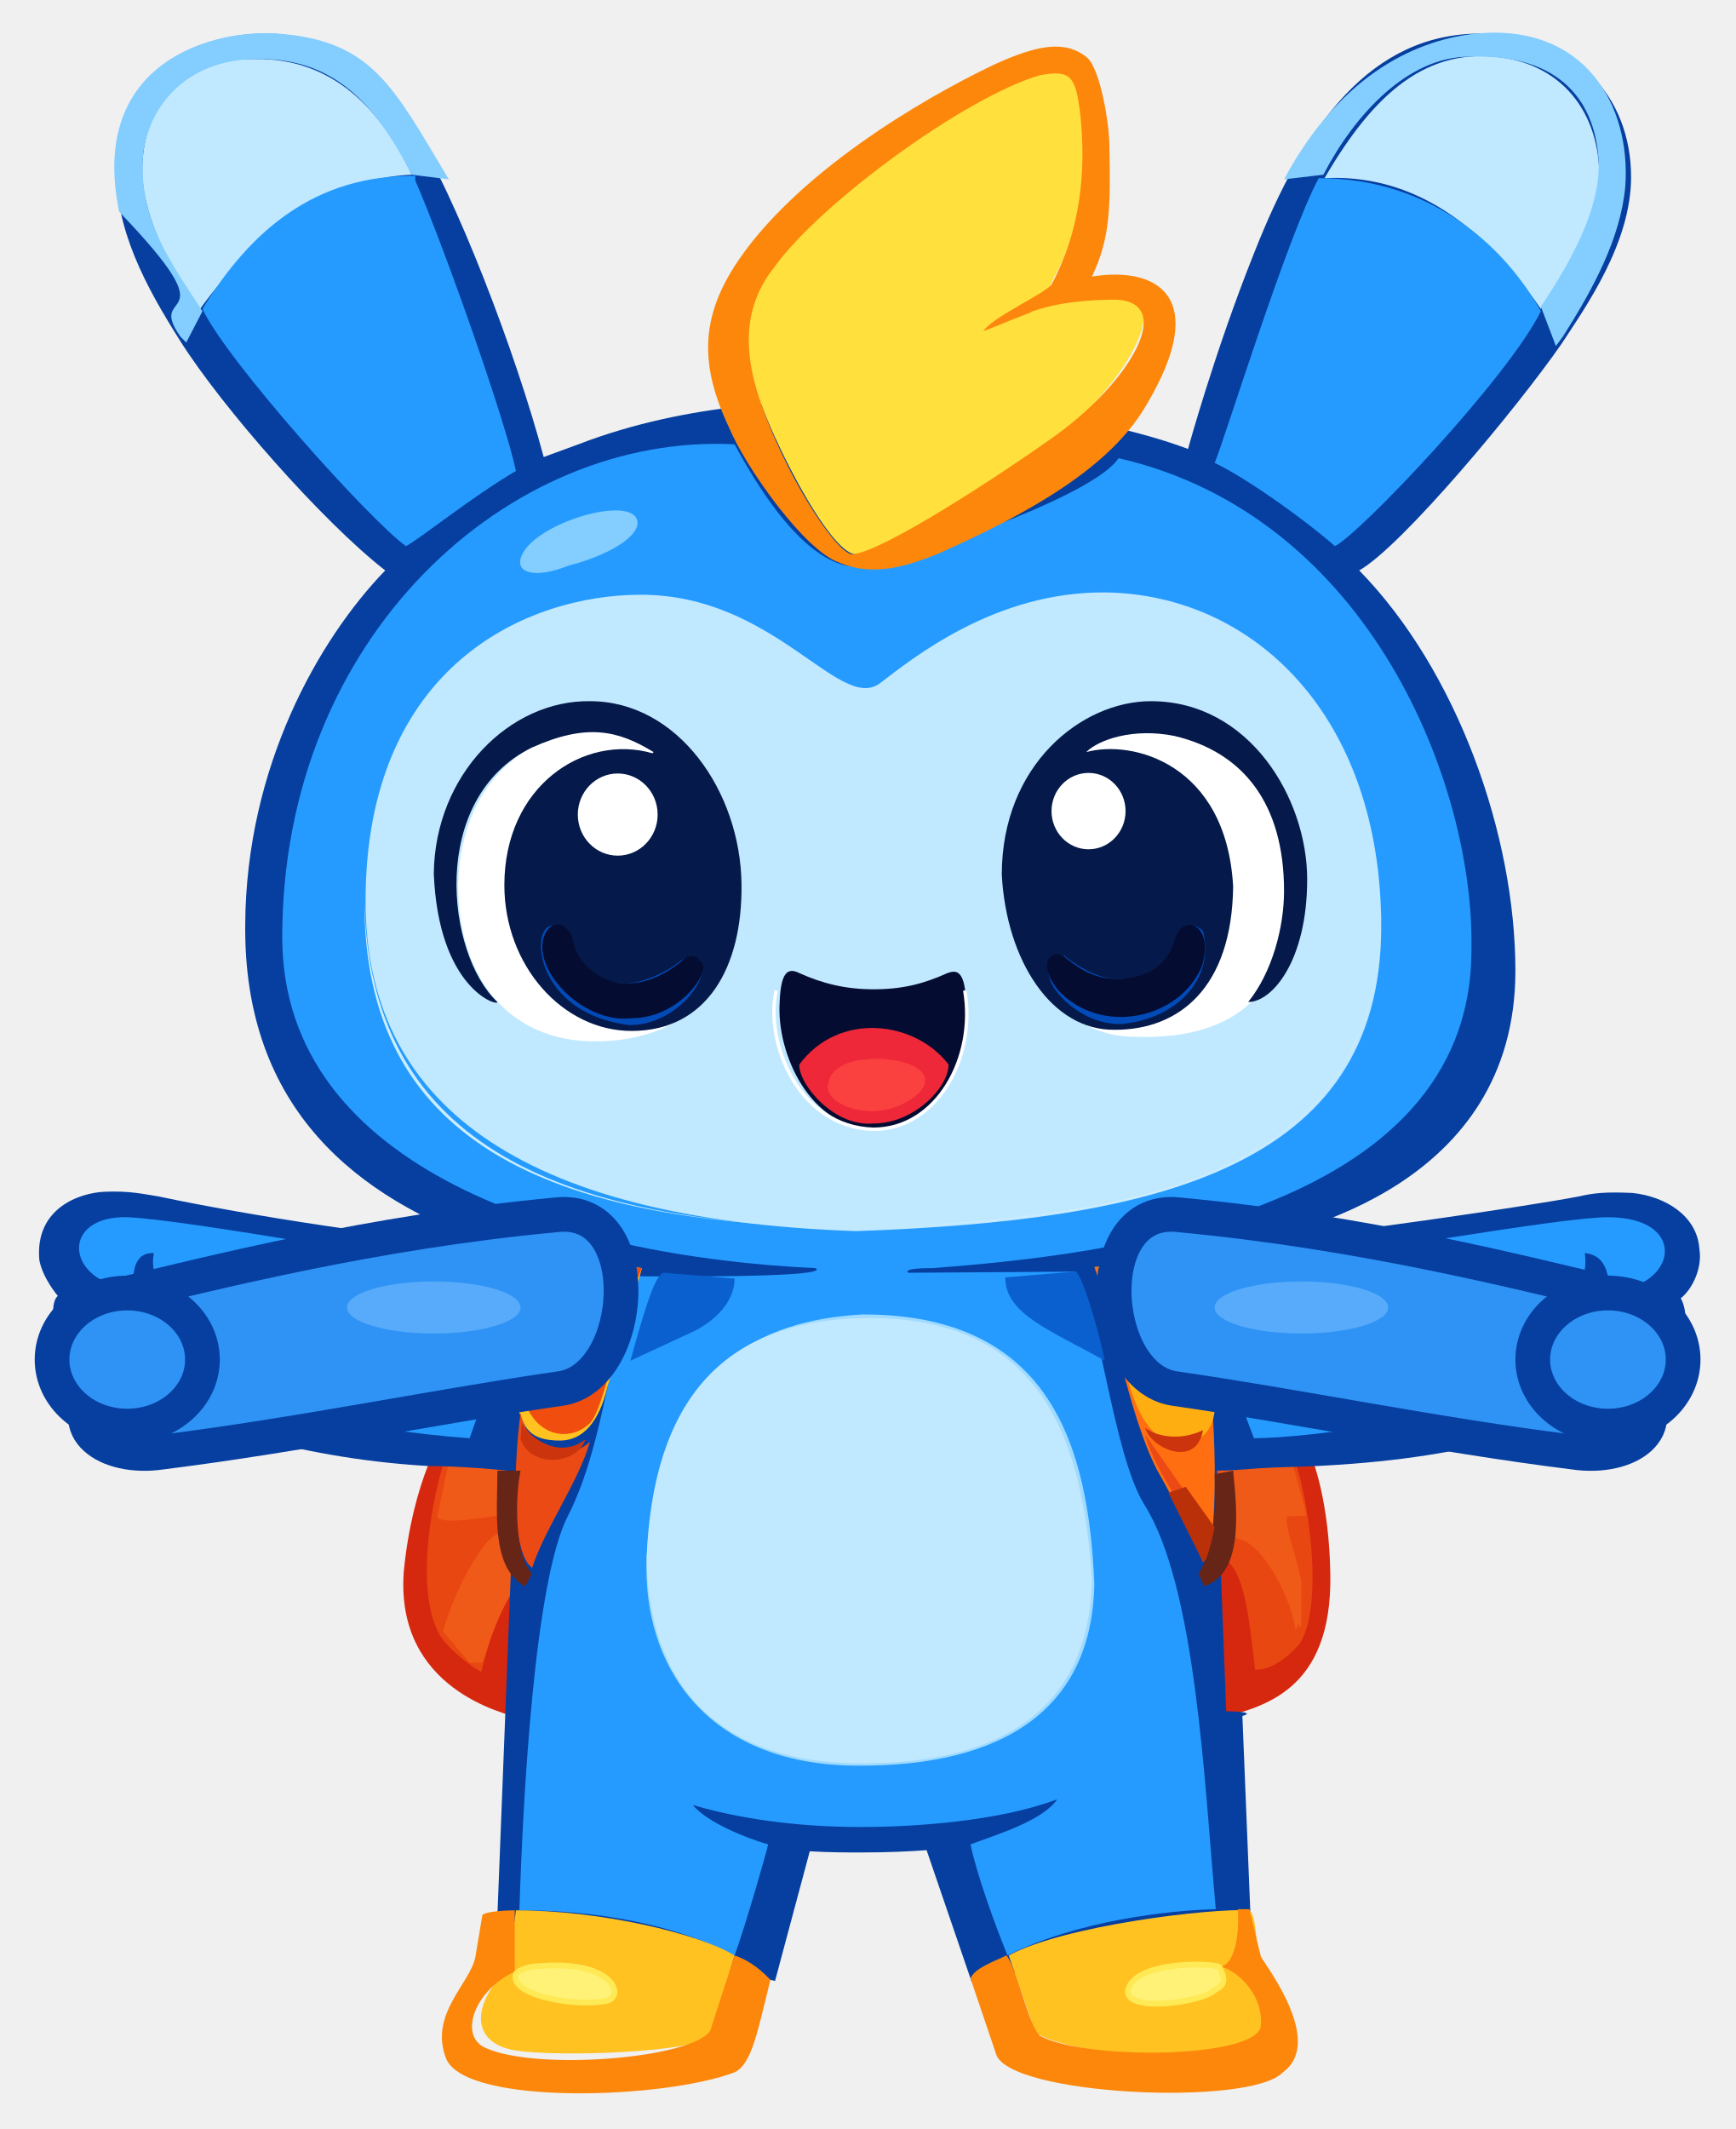
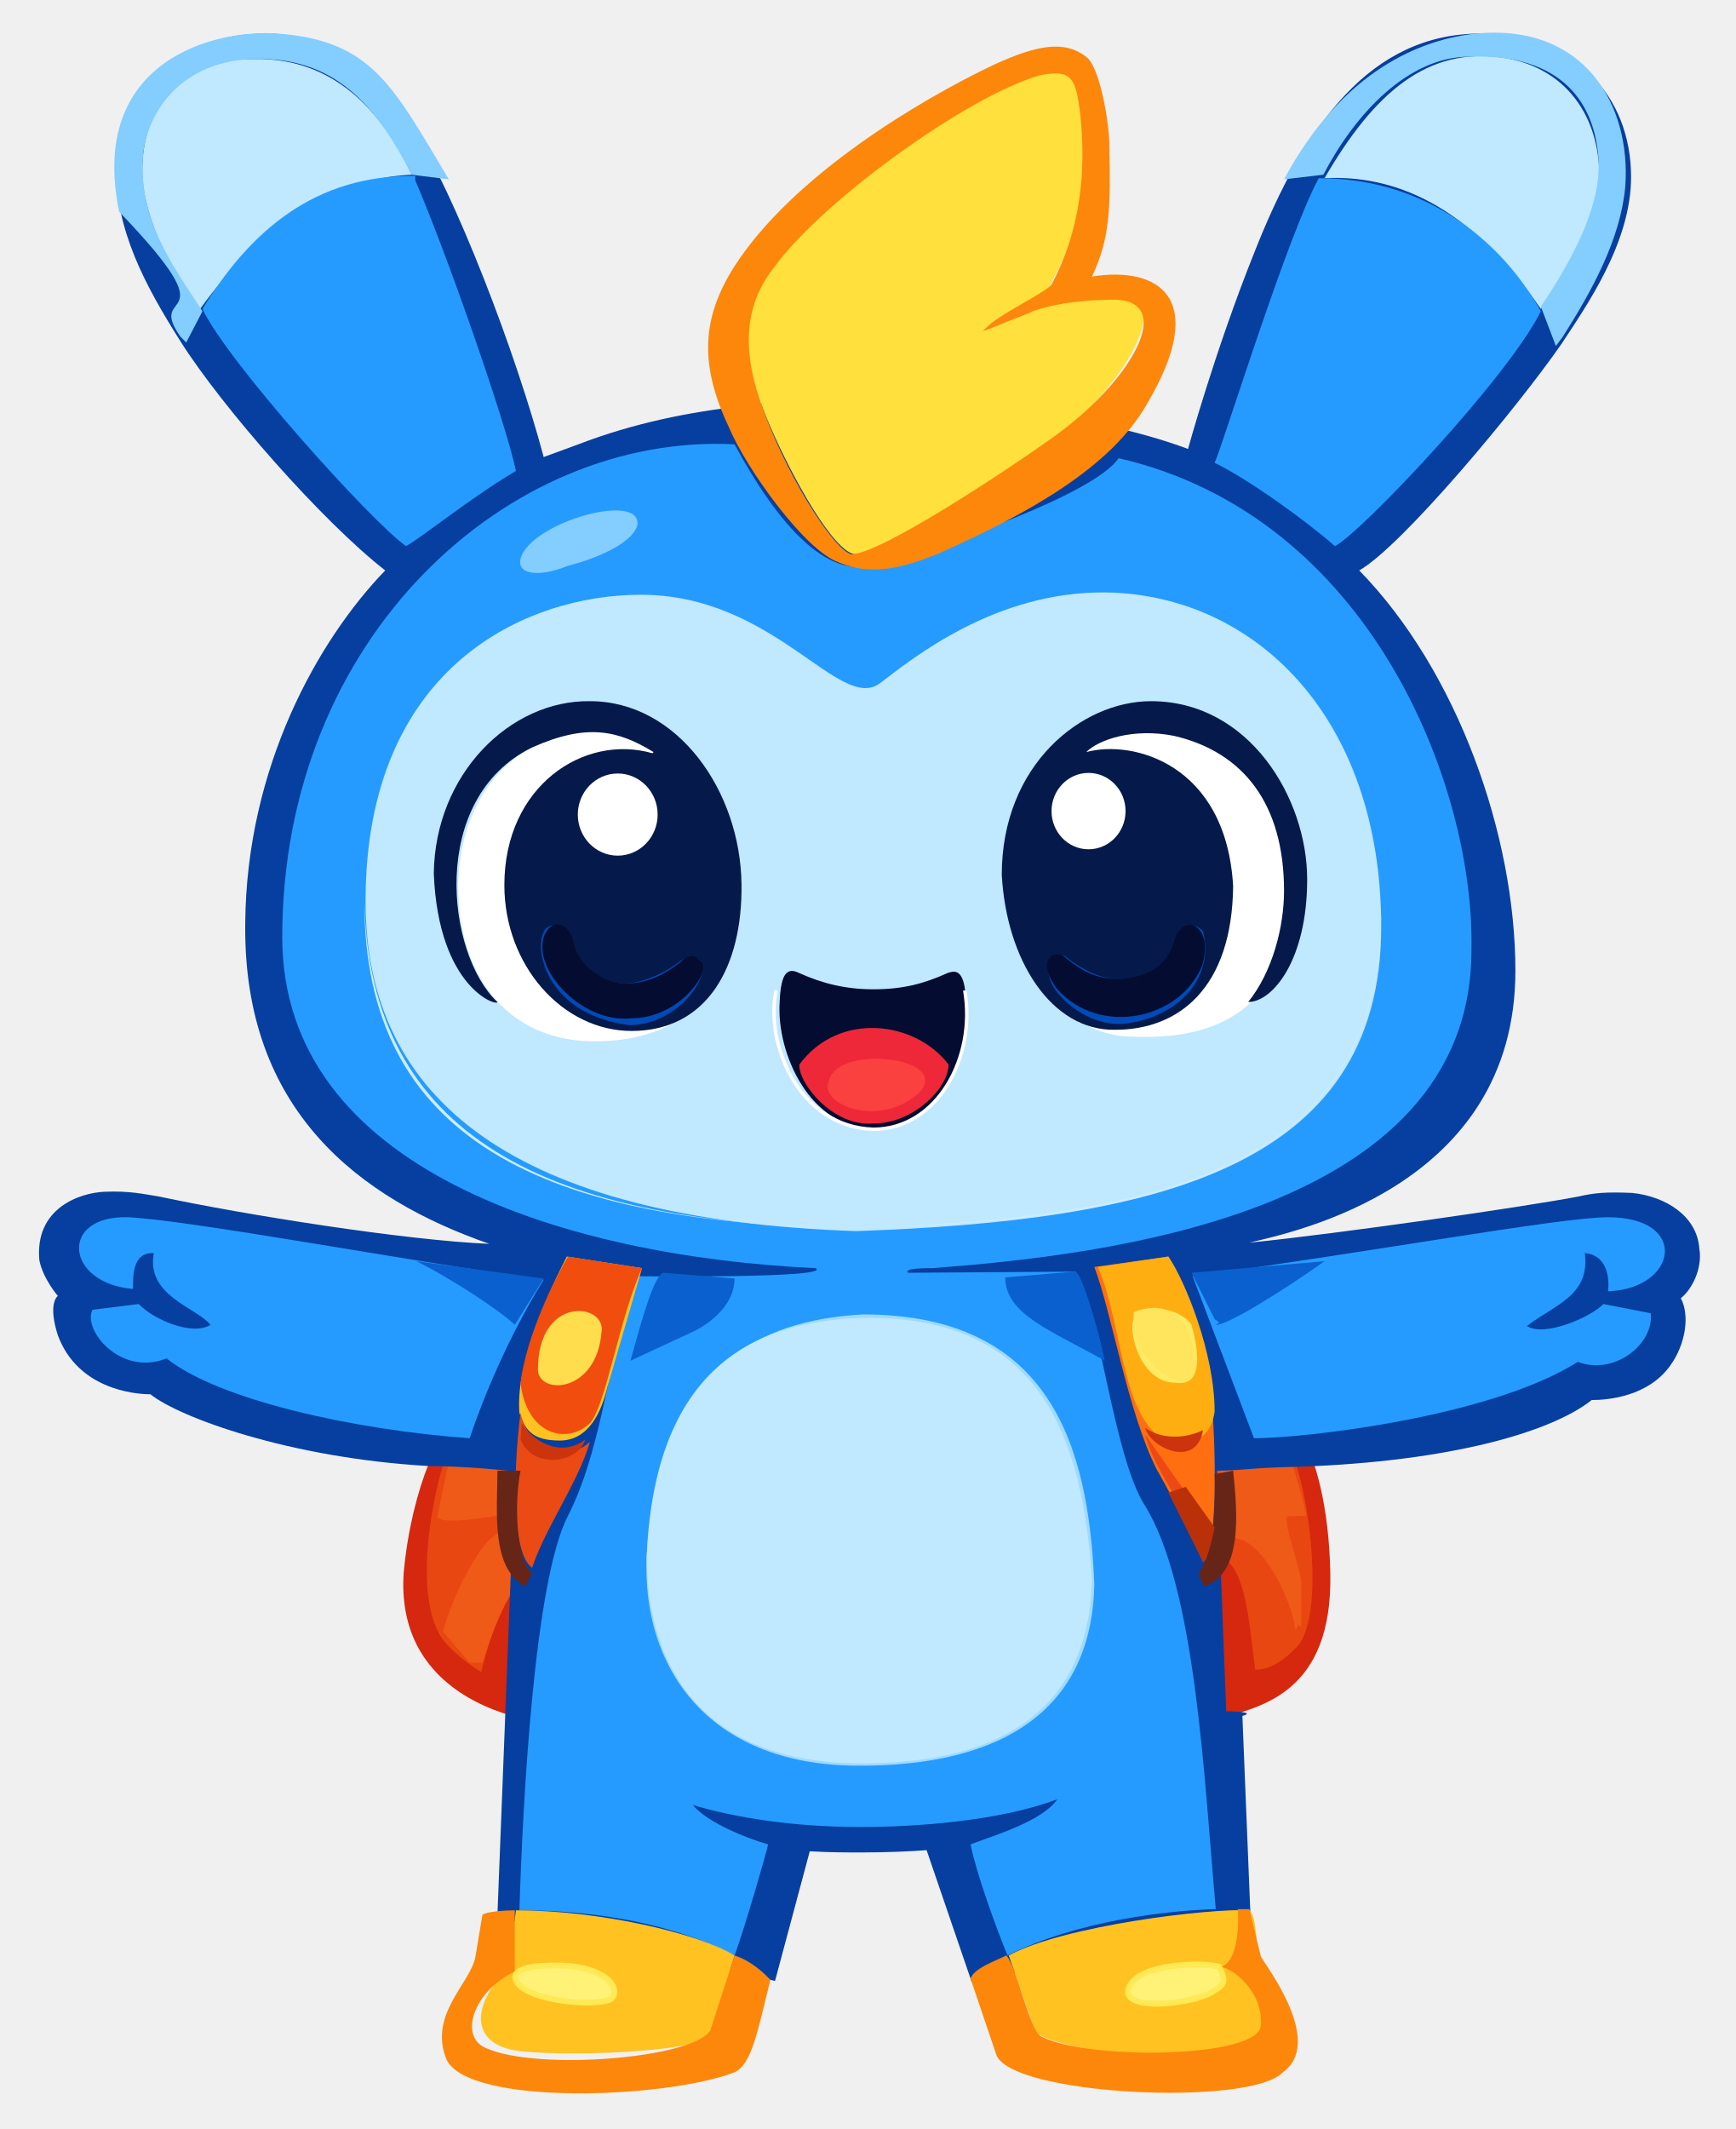
<svg xmlns="http://www.w3.org/2000/svg" viewBox="0 0 600 736" class="char-svg zip">
  <style>.lid,.star-eye,.mouth-smile,.mouth-o{display:none}</style>
  <g id="body">
    <g transform="scale(4)">
      <path d="m39.4 123c-1-0.1-3.8 5.3-4.5 12.9-0.7 10.1 8.7 12.2 10.1 12.6l4.2-12-1.4-13.5h-8.4z" fill="#D6270F" />
      <path d="m38.4 126.3c-0.9 2.7-2.6 10.7-0.5 14.8 0.7 1.4 3.1 3.1 3.7 3.4 1.3-5 2.6-8.5 6-11.5v-8.1l-9.2 1.4z" fill="#E94711" />
      <path d="m37.8 131.1c0.4 0.9 6.7-0.3 9.7-1.1v-5l-8.5 0.4-1.2 5.7zm4.2 2.3c-1.3 1.6-2.9 4.7-3.7 7.6l2.3 2.7h1.1c1.5-4.6 2.6-6.9 5.8-10.1l-0.6-2.5c-1.3 0.1-3.9 1.1-4.9 2.3z" fill="#F05A18" />
      <path d="m112.8 124.7-7.8 1.3 0.5 22.5c3.5-1 9.7-2.2 9.5-12.5-0.1-6-1.4-10-2.2-11.3z" fill="#D6270F" />
      <path d="m105 126 0.4 8.5c2.2 0.8 2.5 4.9 3.1 9.8 2 0.1 3.9-2.3 3.9-2.3 2.4-4 0.1-15.5-0.7-16h-6.7z" fill="#E94711" />
      <path d="m105.4 130.9 0.1 1.1 1.5 1c2 0.2 4.6 4.9 5 7.9l0.2-0.4c0.3-0.5 0.3 2 0.3-3.5 0-1.5-2-6.3-1-6 0.2 0.1 1.2 0.1 0.2-0.6l-6.3 0.5zm7.5 0.1c0-0.6-1.3-4.9-1.3-4.9l-6.1-0.1-0.2 5.1 7.6-0.1z" fill="#F05A18" />
      <path d="m141.1 103.1c-2.3-0.1-3.3 0-4.6 0.3-4.7 0.9-20.6 3.2-28.5 4 3.7-0.9 23-4.8 23-23.5 0-11.7-5-25.9-13.5-34.6 3.7-2.1 13.7-14.1 17.5-19.6 2.1-3.2 6-8.7 6-14.4 0-7-4.9-12.4-13-12.4-9.5 0-15.2 7.8-19.6 19-3.4 8.5-5.7 16.9-5.7 16.9-8.8-3.3-21.7-4.2-27.7-4.2-5.5 0-15.4 0.1-25 3.8l-3 1.1c-2.4-9-7.6-22.6-11.4-28.6-3.5-5.4-7.8-8-12.6-8-7.5 0-13 4.8-13 11.4 0 5.6 2.5 10.3 5.6 15.2 3.6 5.7 12.3 15.6 17.7 19.8-5.8 6-12 17-12.1 30.5-0.2 16.2 9.9 23.8 21.1 27.7-7.2-0.3-21.1-2.5-28.6-4.1-1.3-0.2-2.5-0.5-4.7-0.4-2.1 0.1-6 1.4-5.6 5.9 0.3 1.6 1.6 3.1 1.6 3.1s-0.9 0.6 0 3.4c1.7 4.6 6.5 5.1 8 5.1 2.5 2 12 5.5 24 6.2 3 0 7.2 0.4 7.5 0.5l-1.5 38.3 4 1.5 20 4.2 3-11.2c1.8 0.1 3.2 0.1 4.5 0.1 2.2 0 4.4-0.1 5.6-0.2l3.9 11.4 19-3.8 5.1-1.9-0.7-17.3c1.1-0.3-0.4-0.4-1.4-0.4l-0.8-20.8c2.1 0 2.5-0.2 5.8-0.3 13.3-0.3 22.8-2.8 26.6-5.8 1.4 0 4.9-0.3 6.8-3 1.3-1.8 1.7-4.3 0.9-5.8 0.9-0.7 1.9-2.5 1.6-4.3-0.2-2.8-2.9-4.5-5.8-4.8z" fill="#063FA0" />
      <path d="m139 105.2c-4.1 0-21 3.1-35.9 5.1l5.3 14c4.3 0 20.4-1.8 28-6.6 3.1 1.2 6.6-1.5 6.3-4.2l-4.1-0.8c-1 1.1-5.1 2.9-6.6 1.9 2.3-1.8 5.5-2.6 5-6.3 2.2 0.2 2.1 2.7 2 3.3 6-0.2 7.1-6.4 0-6.4zm-127.9 0c-6-0.2-5.5 5.7 0.4 6.2 0-1-0.1-3.2 1.8-3.1-0.7 3.7 3.7 4.7 4.9 6.2-1.6 1-5-0.5-6.2-1.8l-4 0.5c-0.9 1.7 2.4 5.8 6.4 4.2 4.5 3.6 16.3 6.2 26.2 6.9 1.1-3.3 3.3-8.7 6.4-13.7-12.3-1.7-30.3-5.1-35.9-5.4z" fill="#259BFF" />
      <path d="m36 109c3.2 1.6 7.4 4.4 8.5 5.5l2.5-4-11-1.5zm69 5 0.4 0.3-0.3 0.2c0.9 0.1 5.9-3 9.4-5.5l-11.5 1 2 4z" fill="#0A60CE" />
      <path d="m130 5c-6.6-1-11.2 3-15.5 10.4 5.8-0.3 12.4 2.1 18.7 11.3 1.3-2.1 4.6-6.7 5-10.2 0.5-5.9-2.5-10.6-8.2-11.5zm-108 0.1c-7-0.1-9.8 4.8-9.7 9.9 0.1 4 2.8 9 5 11.7 4.9-6.8 11.2-11.3 18.3-11.6-2.6-5.5-6.7-10.1-13.6-10z" fill="#C0E8FF" />
      <path d="m16.1 29.6-0.5-0.5c-3.1-4.4 4.6-0.5-5.3-10.8-2.7-13.1 8.3-15.8 13.7-15.4 8.2 0.6 10 4.6 14.8 12.6l-3.2-0.4c-2.8-5.4-6.2-10-13.1-10-6.1-0.1-9.5 3.8-10.1 8-0.6 5.8 2.6 9.9 5.1 13.8l-1.4 2.7zm111.5-26.7c-4.7 0.5-11.5 3.1-16.6 12.6l3.4-0.4c2.7-5.2 7.3-10.2 12.6-10.2 8.1-0.3 11 4.1 11.2 9.2 0.1 3.9-2.3 8.4-5 12.4l1.3 3.4 0.6-0.8c2.6-4.1 5-8.5 5.4-13 0.5-7-3.5-14.1-12.9-13.2z" fill="#83CDFF" />
      <path d="m35.9 15.2c-8.7-0.1-14.3 4.8-18.4 11.5 2.1 4.5 14.6 18.4 17.6 20.5 1.3-0.7 5.6-4.2 9.5-6.5-0.9-4.3-6.1-19.1-8.7-25.1v-0.4zm78.1 0.2c-2.8 5.2-8.3 23.1-9 24.6 2.9 1.4 7.9 5 10.4 7.2 2.2-1.1 15-14.6 17.8-20.3-3-5.4-9.3-11.5-19.2-11.5z" fill="#259BFF" />
      <path d="m96.7 39.6c-2 3-14.7 7.6-21.5 9.3-3.2 0.7-7.1-2-11.7-10.5-19.5-1-39.1 16.6-39.1 42.6 0 20.1 24.6 27.6 46.1 28.6 1.6 0.9-15.5 0.7-15.5 0.7-2 4.1-2.6 14.3-5.9 20.7-2.9 5.6-3.9 24.5-4.2 34.1 2 0 11.1 0 18.6 3.9 0.9-2.4 2.9-9.4 2.9-9.6-1.8-0.5-5.3-1.9-6.5-3.4 3.7 1.1 8.7 1.9 14.5 1.9 4.7 0 12-0.5 17-2.4-1.3 1.9-5.4 3.1-7.5 3.9 0.5 2.5 2.2 7.2 3.2 9.6 6-3 13.9-3.9 18-4-1-11-1.7-27.9-6.2-35-2.7-4.4-3.9-16.9-5.9-20.1l-14.5 0.1c-0.4-0.4 1.5-0.4 2.1-0.4 14.6-1.1 46.6-4.6 46.6-27.5 0.3-14.1-8.7-37.5-30.5-42.5z" fill="#259BFF" />
      <path d="m93 6c-1-1-2.9-1.1-10.9 3.4-4.9 2.8-13.1 8.6-16.1 13.6-2 3.5-2 8 0.6 13.9 2 4.6 5.5 10.8 7.3 11 2.1 0.1 9.6-4.9 13.1-6.9 6.1-3.6 12.1-10.3 11.9-14.1-0.5-2.5-6.8-0.8-10.9-0.2 1.6-0.8 2.6-1.3 3.1-2.7 3.4-6 3-14.5 1.9-18z" fill="#FFE03D" />
      <path d="m94.4 23.9c1.6-3.4 1.6-6 1.5-11.3 0-2-0.8-6.6-1.9-7.6-1.9-1.6-4.4-1.1-8.1 0.6-6.3 3-17.3 9.5-22.4 17.4-2.8 4.4-3.1 8.4-0.5 13.9 1.5 3.6 6.6 10.7 9.5 11.7 3.2 1.4 6.4 0.1 8.5-0.7 7.9-3.5 15-7.5 18.1-12.9 5.6-9.4 0.9-12-4.7-11.1zm-3.8 14.2c-3.5 2.5-14.5 9.8-17 9.8-1.6-0.4-5.9-7.3-7.9-13.3-1.7-5-1.1-8.6 1.3-11.6 4-5.5 16.4-14.6 22.9-16.5 2.7-0.5 3.1 0.1 3.5 3.5 0.5 4.9 0 9.9-2.5 14.6-0.8 0.9-4.4 2.4-5.9 4 3-1 4.6-2.6 11-2.7 5.9-0.2 2 7.1-5.4 12.2z" fill="#FC870B" />
      <path d="m85 28.6 4.1-1.6 1.9-2c-1.4 1-4.5 1.9-6 3.6z" fill="#FD860E" />
      <path d="m45.1 48c-0.7 1.6 1.3 2 4 0.9 2-0.5 5.5-1.8 6-3.5 0.4-2.9-8.7-0.4-10 2.6z" fill="#83CDFF" />
      <path d="m97.5 172.1c0 1.9 6.5 0.9 7.5-0.1 1-0.5 0.5-1.5-0.6-2-1.9-0.4-6.5 0.1-6.9 2.1z" fill="#FFE03D" stroke="#FFF277" stroke-width=".5" />
      <path d="m108.9 170c-0.3-1-0.2-4.5-0.9-4.9-3.3-0.2-16 1.3-20.8 3.9l2.3 6.6c1.9 1.9 19.1 3.9 19.5-0.2 0.2-1.3-0.1-4.3-0.1-5.4zm-64.3-4.9-0.6 4.9c-3.5 3.5-3.1 6.6 0.5 7.2s15.5 0.2 16.9-1.2l2.1-7c-3.1-1.9-11.6-3.9-18.9-3.9z" fill="#FFC221" />
      <path d="m109 169.1-1-4.1h-1c0.1 1 0.1 4.6-1.5 5 0.9 0 3.7 2 3.5 5 0 2.9-14.9 3.1-19 1-1-0.5-2.1-6-3-7-1 0.5-2.8 1.1-3.1 2l2.2 6.5c1 3.6 22 4.6 24.8 1.6 3.6-2.6-1.4-9.1-1.9-10zm-64.5-4c-0.8 0-2.5 0.1-2.8 0.4l-0.6 3.6c-0.4 2.3-4.1 5-2.5 8.9 1.9 4 18.9 3.4 24.9 1.1 1.5-0.7 2-3.6 3.1-8-0.6-0.6-1.6-1.6-3.1-2.1l-2.1 6.5c-1.5 2.4-15 3.5-19.4 1.5-2.4-1-1-5 2.5-6.6v-5.3z" fill="#FC870B" />
      <path d="m44.6 170.6c-0.6 1.9 5.4 2.9 7.9 2.3 1.5-0.4 0.5-3.4-5.5-3-1.1 0-2.1 0.3-2.4 0.7zm52.9 1.5c0 1.9 6.5 0.9 7.5-0.1 1-0.5 0.9-1 0.4-2-0.8-0.4-7.5-0.5-7.9 2.1z" fill="#FFF277" stroke="#FFE955" stroke-width=".5" />
      <path d="m46.5 118.4c0.1 2.2 5.1 2 5.5-3.3 0.3-2.2-5.5-3.6-5.5 3.3z" fill="#FFF07F" />
      <path d="m49 108.6c-2.1 4.1-4.4 9.5-4.1 13.5 0.5 1.4 1 2.4 3.5 2.4s3.6-2.5 4.1-4.6l3-10.3-6.5-1z" fill="#FFC221" />
      <path d="m45 122.1c-0.4 2.9-1.1 11.9 1 13.4 1.1-3.4 4-7.4 5-10.9-2.1 2-5.5 0.4-6-2.5z" fill="#EB4A15" />
      <path d="m45.1 123-0.1 1.4c1 2.6 5 2.1 5.6 0-2.2 1.7-4.7 0-5.5-1.4z" fill="#CC340E" />
      <path d="m49.1 108.6c-1.2 2-3.6 6.9-4.1 10.9 0.5 4.5 4 5.4 6 3.5 1.4-1.6 2.5-9 4.5-13.4l-6.4-1z" fill="#F04D0E" />
      <path d="m46.5 118.4c0.1 2.2 5.1 2 5.5-3.3 0.4-2.5-5.5-3.2-5.5 3.3z" fill="#FFDD4D" />
      <path d="m94.6 109.5c1.5 3.9 2.9 12.6 5.4 17.5 2 3.5 3.4 6.6 4 8 1.5-1 1-13 0.6-15-0.2-4-2.6-9.4-3.6-11.4l-6.4 0.9z" fill="#FF6E11" />
      <path d="m101 108.6-6.1 0.9c2 4.5 2 11.9 5.1 14.5 1.1 0.9 4.5 1.5 5-2 0-5.1-2.6-11.4-4-13.4z" fill="#FFAE11" />
      <path d="m99 124c0.9 3.5 4 6.6 5 11l0.6-0.6-2.1-5.4-3.5-5z" fill="#EC4914" />
      <path d="m99 123.4c0.4 1.7 4.4 3.6 5 0.2-2.1 1-4.1 0.5-5-0.2z" fill="#CC340E" />
      <path d="m103 114.5c-1-1.5-4-1.9-5-0.5-0.5 1.1 0.6 5.5 3.6 5.5 2.5 0.4 2-2.9 1.4-5z" fill="#FFEA64" />
      <path d="m98 114.5c-0.1 2.9 5.1 7.1 5.4 3.6-0.4-5.4-3.4-5.5-5.4-4.7v1.1z" fill="#FFE55E" />
      <path d="m43 127.1c0 3.5-0.6 8.4 2.4 10l0.6-1.1c-1.5-1.4-1.5-6.5-1-8.9h-2zm62 0.3c0.1 2.7 0 6.6-1.4 8.6l0.5 1.1c3.3-1.1 2.9-6.1 2.5-10l-1.6 0.3z" fill="#672518" />
      <path d="m101 129s3 6 3 6c0.4 0 1-3 1-3l-2.5-3.5-1.5 0.5z" fill="#BA3009" />
      <path d="m76 59.1c-3.5 2.4-9.1-7.7-20.6-7.7-9.8 0-23.8 6.1-23.8 26.5 0 17.2 12.9 27.5 42.4 28.5 25.6-0.9 45.4-5.3 45.4-26.3 0-18.2-11-28.7-23.8-28.9-9.6-0.1-16.7 5.7-19.6 7.9z" fill="#C0E8FF" />
      <path d="m51 63.1c-4 0-11.1 3.4-11.4 13.3 0 8.6 4.8 13.6 11.8 13.6 7.6 0 12-4.4 12-11.5 0.1-10.1-5.9-15.4-12.4-15.4zm48 0c-5.5 0-12.1 4.3-11.6 13.8 0.6 7.7 5.1 12.7 10.6 12.7 10 0.4 13.5-5.1 13.5-12.5-0.1-10-7.1-14-12.5-14z" fill="#fff" />
      <path d="m51 60.6c-6.9-0.1-13.4 6.3-13.5 14.9 0.4 9.9 5.5 11.5 5.5 11.1-4.4-4.1-6-17.6 3-22 4.7-2.1 7.4-1.5 10.5 0.4l-0.1 0.1c-5.9-1.7-12.8 2.8-12.8 11.4 0 6.9 5 12.6 11 12.6 6.5 0 9.6-5.5 9.5-12.7-0.1-8-5.5-15.8-13.1-15.8z" fill="#051A4A" />
      <path d="m53.5 66.9c-1.9 0-3.5 1.1-3.5 3.6 0 1.5 1.5 3.1 3.4 3.1s3.5-1.6 3.5-3.2c0-1.8-1.3-3.5-3.4-3.5z" fill="#fff" />
      <path d="m99.5 60.6c-6 0-12.9 5.5-12.9 15 0.4 7.4 4.3 13.5 9.8 13.4 5.5 0 10.1-3.6 10.2-12.4-0.6-10.6-8.7-12.7-12.7-11.6 1.1-1.1 4.1-2.1 7.6-1.4 6 1.4 9.5 5.9 9.5 13.4 0 3.1-1 7-3.1 9.6 2.1 0 5.1-3.6 5.1-10.6s-5-15.4-13.5-15.4z" fill="#051A4A" />
      <path d="m94.1 66.9c-1.7 0-3.2 1.5-3.2 3.2s1.5 3.8 3.5 3.5c1.7 0 3.1-1.7 3.1-3.5 0-1.7-1.5-3.2-3.4-3.2z" fill="#fff" />
      <path d="m58.9 83c-1.9 1.5-3.9 2-4.9 2-1.9 0-4.1-1.5-4.6-4-0.3-0.4-1-1.4-2-0.9-1.5 0.8-0.8 7.5 7 8.5 4.6 0 7.7-5.2 5.7-5.7 0-0.3-0.7-0.3-1.2 0.1zm43-2c-0.9 3.5-3.9 3.6-5.4 3.6-2 0-4.1-1.7-4.5-2-1-0.2-1.9 0.4-1.1 2.4 0.7 1.4 3.1 3.6 6.1 3.5 4.9-0.5 8-4 7-8-0.5-0.6-1.5-0.9-2.1 0.5z" fill="#004BB8" />
      <path d="m58.9 83.1c-1.9 1.5-3.4 1.9-4.9 1.9-1.6 0-4.1-1.4-4.5-3.9-0.6-1.6-2-1.6-2.5-0.1-0.9 3 3.5 7.5 7.6 7 4.4 0 7.3-4.6 5.8-5 0-0.4-1-0.6-1.5 0.1zm42.7-2.1c-0.6 2.6-2.7 3.6-5.1 3.6-2.1 0-3.5-1.1-4.6-2-1-0.5-2.3 0.5-0.5 2.9 3.7 4.1 10.6 2.6 12.5-2 1.1-3.5-1.5-4.6-2.3-2.5z" fill="#050C31" />
      <path d="m55.9 134.6c-0.4 9.3 5.1 17.9 18.1 18 12.9 0.1 20.4-5 20.6-15.7-0.5-11.8-3.7-23.3-20-23.3-7.1 0.4-17.7 3-18.7 21" fill="#9FDAFF" />
      <path d="m55.9 134.6c0.1 10.4 5.6 17.8 18.6 17.8 12.4 0 19.6-4.9 19.9-15.8-0.8-12.5-4.5-22.7-19.3-22.7-9 0.1-18.5 3.5-19.2 20.7" fill="#C0E8FF" />
      <path d="m54.5 117.6 5.6-2.6c1.9-1 3.4-2.6 3.4-4.5l-6.1-0.5c-0.8 0-1.9 4-2.9 7.6zm32.4-7.2c0 3.2 4 4.6 8.6 7.2-0.5-2.6-2.1-8-2.6-7.7l-6 0.5z" fill="#0A60CE" />
      <path d="m75.1 106.1c-28.6 0-43.6-8-43.6-28.1 0.5 20 15.4 28 43.1 28.1 25.8-0.6 44.8-5.1 44.8-27.5-0.3 21-15.9 26.4-44.3 27.5z" fill="#CBEDFE" />
      <path d="m81.9 84.1c-2 0.9-3.8 1.4-6.4 1.4-2.4 0-4.4-0.5-6.4-1.4-1-0.5-1.6-0.1-1.7 2.5-0.3 4.5 2.7 11 8.1 10.9 5.5 0 8.5-5.6 8-11-0.1-2.9-1-2.6-1.6-2.4z" fill="#050C31" />
      <path d="m69.1 92c-0.1 1.6 2.9 5.4 6.4 5.1 3.5 0 6.5-3.1 6.5-5.1-2.9-3.8-9.5-4.6-12.9 0z" fill="#EE2838" />
      <path d="m71.6 93.6c-0.6 1.9 4.4 3.9 7.8 0.9 1.6-1.6-0.3-2.9-3.5-3-2 0-4 0.5-4.3 2.1z" fill="#FB4040" />
      <path d="m67.1 85.6c-1 4.5 1.9 11.8 8.4 12 5.5 0 8.9-6.2 7.9-12" fill="none" stroke="#fff" stroke-width=".3" />
    </g>
  </g>
  <g id="eye-left">
    <g class="eye-core">
      <ellipse cx="213.6" cy="281.6" rx="16" ry="16.5" fill="#051A4A" />
      <ellipse class="shine" cx="213.6" cy="281.6" rx="13.8" ry="14.2" fill="#ffffff" />
    </g>
    <ellipse class="lid" cx="205.2" cy="304.8" rx="51" ry="55" fill="#C0E8FF" />
    <path class="star-eye" d="M 205,272 L 215,295 L 240,297 L 221,313 L 227,338 L 205,325 L 183,338 L 189,313 L 170,297 L 195,295 Z" fill="#FFE03D" stroke="#FC870B" stroke-width="6" stroke-linejoin="round" />
  </g>
  <g id="eye-right">
    <g class="eye-core">
      <ellipse cx="376.4" cy="280.4" rx="15" ry="15.5" fill="#051A4A" />
      <ellipse class="shine" cx="376.4" cy="280.4" rx="12.8" ry="13.2" fill="#ffffff" />
    </g>
    <ellipse class="lid" cx="398.8" cy="304" rx="51" ry="55" fill="#C0E8FF" />
    <path class="star-eye" d="M 399,272 L 409,295 L 434,297 L 415,313 L 421,338 L 399,325 L 377,338 L 383,313 L 364,297 L 389,295 Z" fill="#FFE03D" stroke="#FC870B" stroke-width="6" stroke-linejoin="round" />
  </g>
  <g id="mouth">
    <g class="mouth-open" />
    <g class="mouth-smile">
      <ellipse cx="302" cy="366" rx="46" ry="36" fill="#C0E8FF" />
      <path d="M 268,352 Q 302,384 336,352" fill="none" stroke="#050C31" stroke-width="12" stroke-linecap="round" />
    </g>
    <g class="mouth-o">
      <ellipse cx="302" cy="366" rx="46" ry="36" fill="#C0E8FF" />
      <ellipse cx="302" cy="366" rx="17" ry="21" fill="#050C31" />
      <ellipse cx="302" cy="373" rx="8" ry="9" fill="#EE2838" />
    </g>
  </g>
-   <g id="arm-left">
-     <path d="M 192,420 C 128,426 74,440 40,448 C 16,453 12,478 34,481 C 22,493 36,505 56,502 C 104,496 152,486 194,480 C 220,476 224,416 192,420 Z" fill="#2e93f5" stroke="#063FA0" stroke-width="12" stroke-linejoin="round" />
-     <ellipse cx="44" cy="470" rx="26" ry="23" fill="#2e93f5" stroke="#063FA0" stroke-width="12" />
-     <ellipse cx="150" cy="452" rx="30" ry="9" fill="#7fc4ff" opacity=".5" />
-   </g>
-   <g id="arm-right">
-     <path d="M 408,420 C 472,426 526,440 560,448 C 584,453 588,478 566,481 C 578,493 564,505 544,502 C 496,496 448,486 406,480 C 380,476 376,416 408,420 Z" fill="#2e93f5" stroke="#063FA0" stroke-width="12" stroke-linejoin="round" />
-     <ellipse cx="556" cy="470" rx="26" ry="23" fill="#2e93f5" stroke="#063FA0" stroke-width="12" />
-     <ellipse cx="450" cy="452" rx="30" ry="9" fill="#7fc4ff" opacity=".5" />
-   </g>
</svg>
